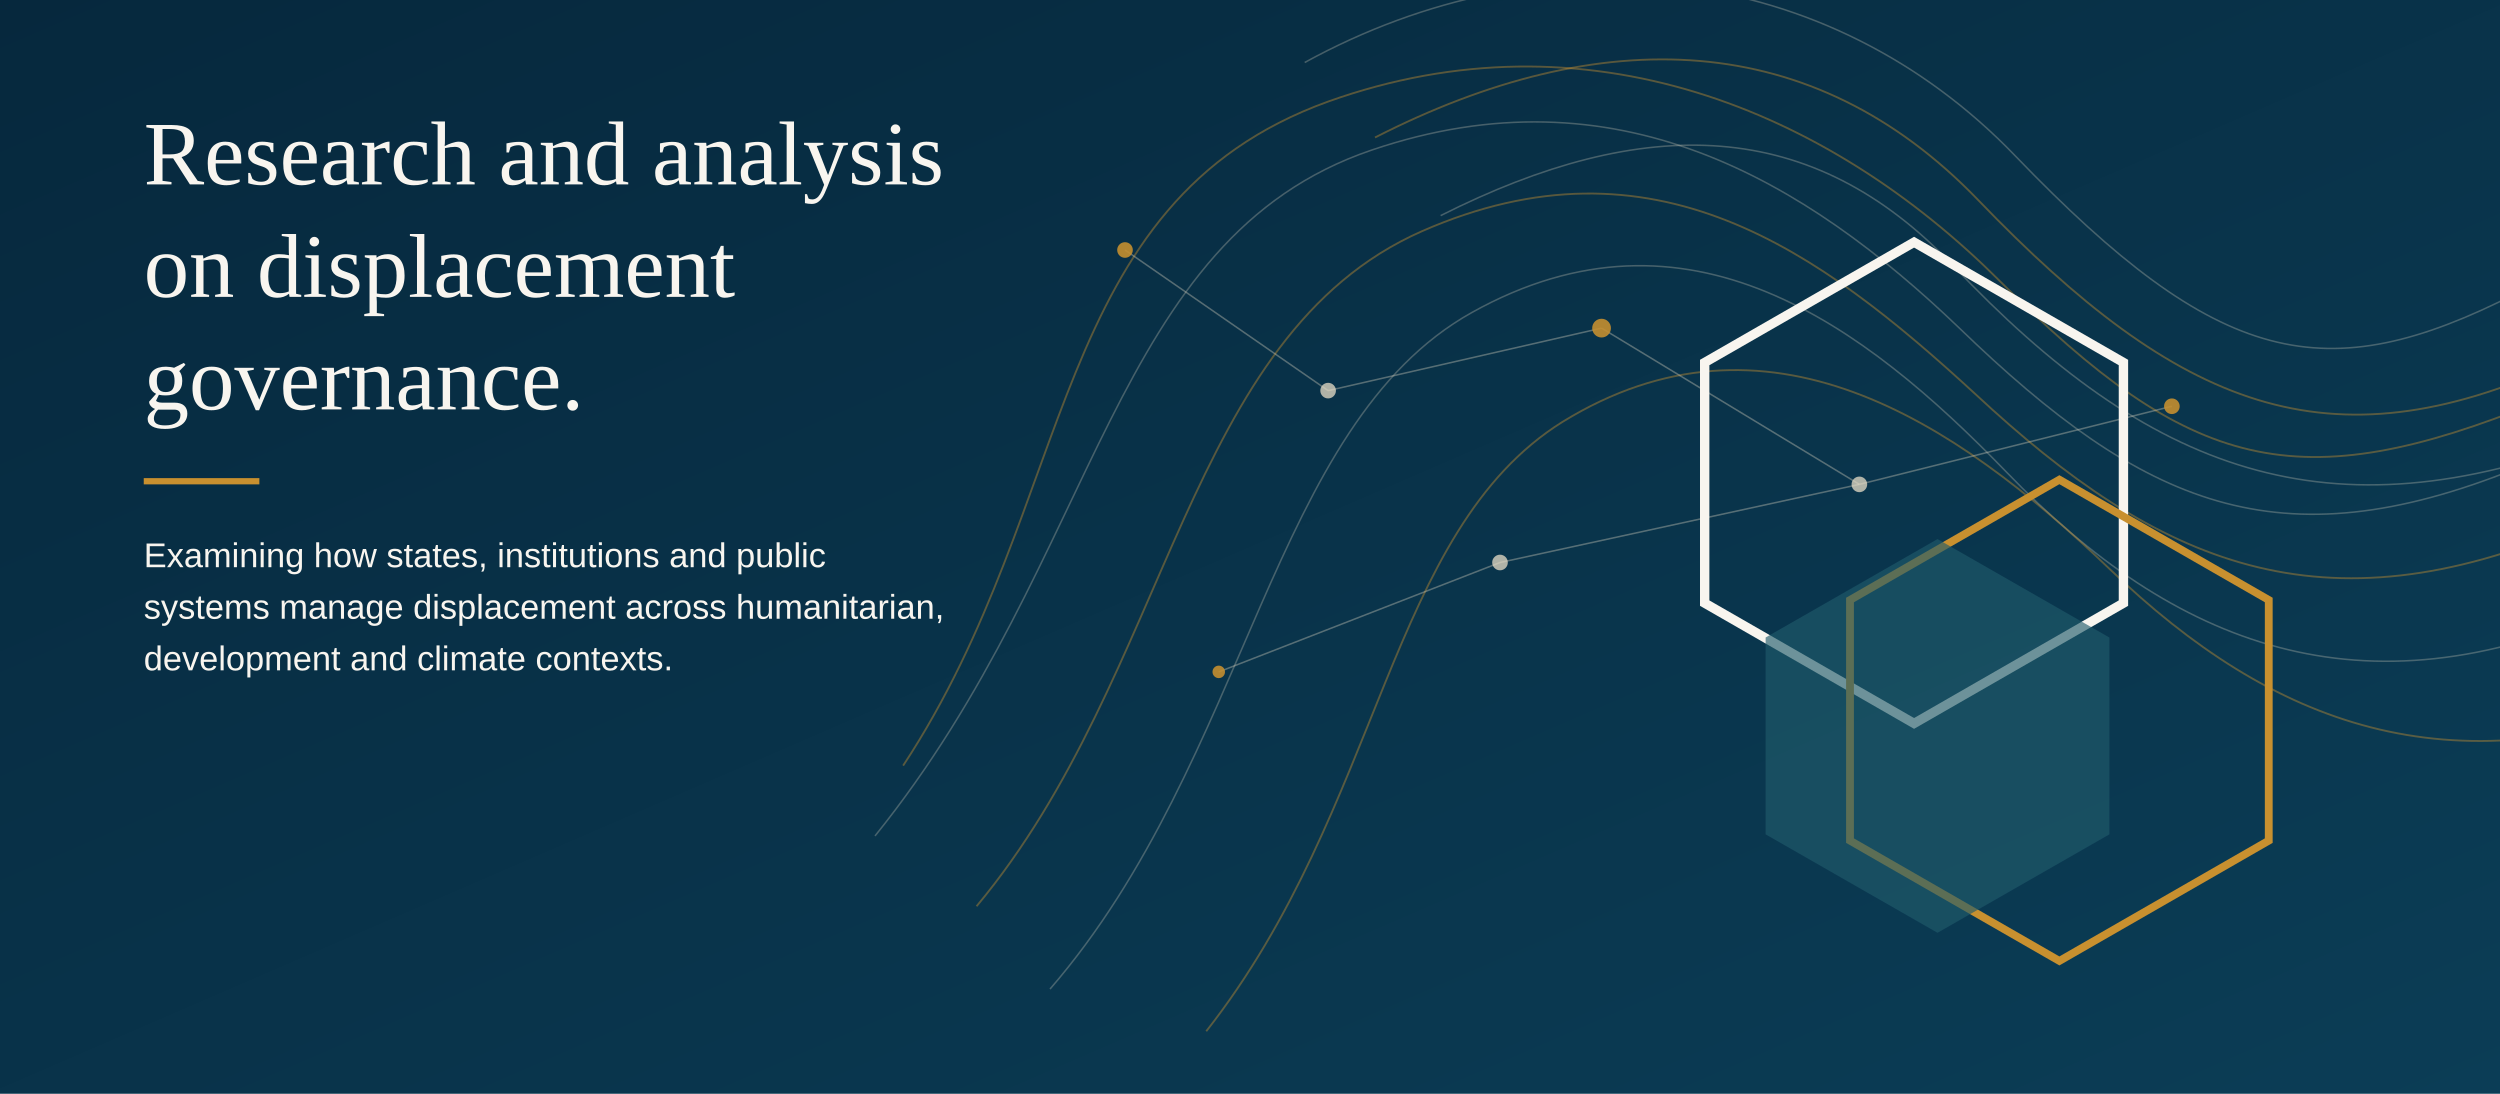
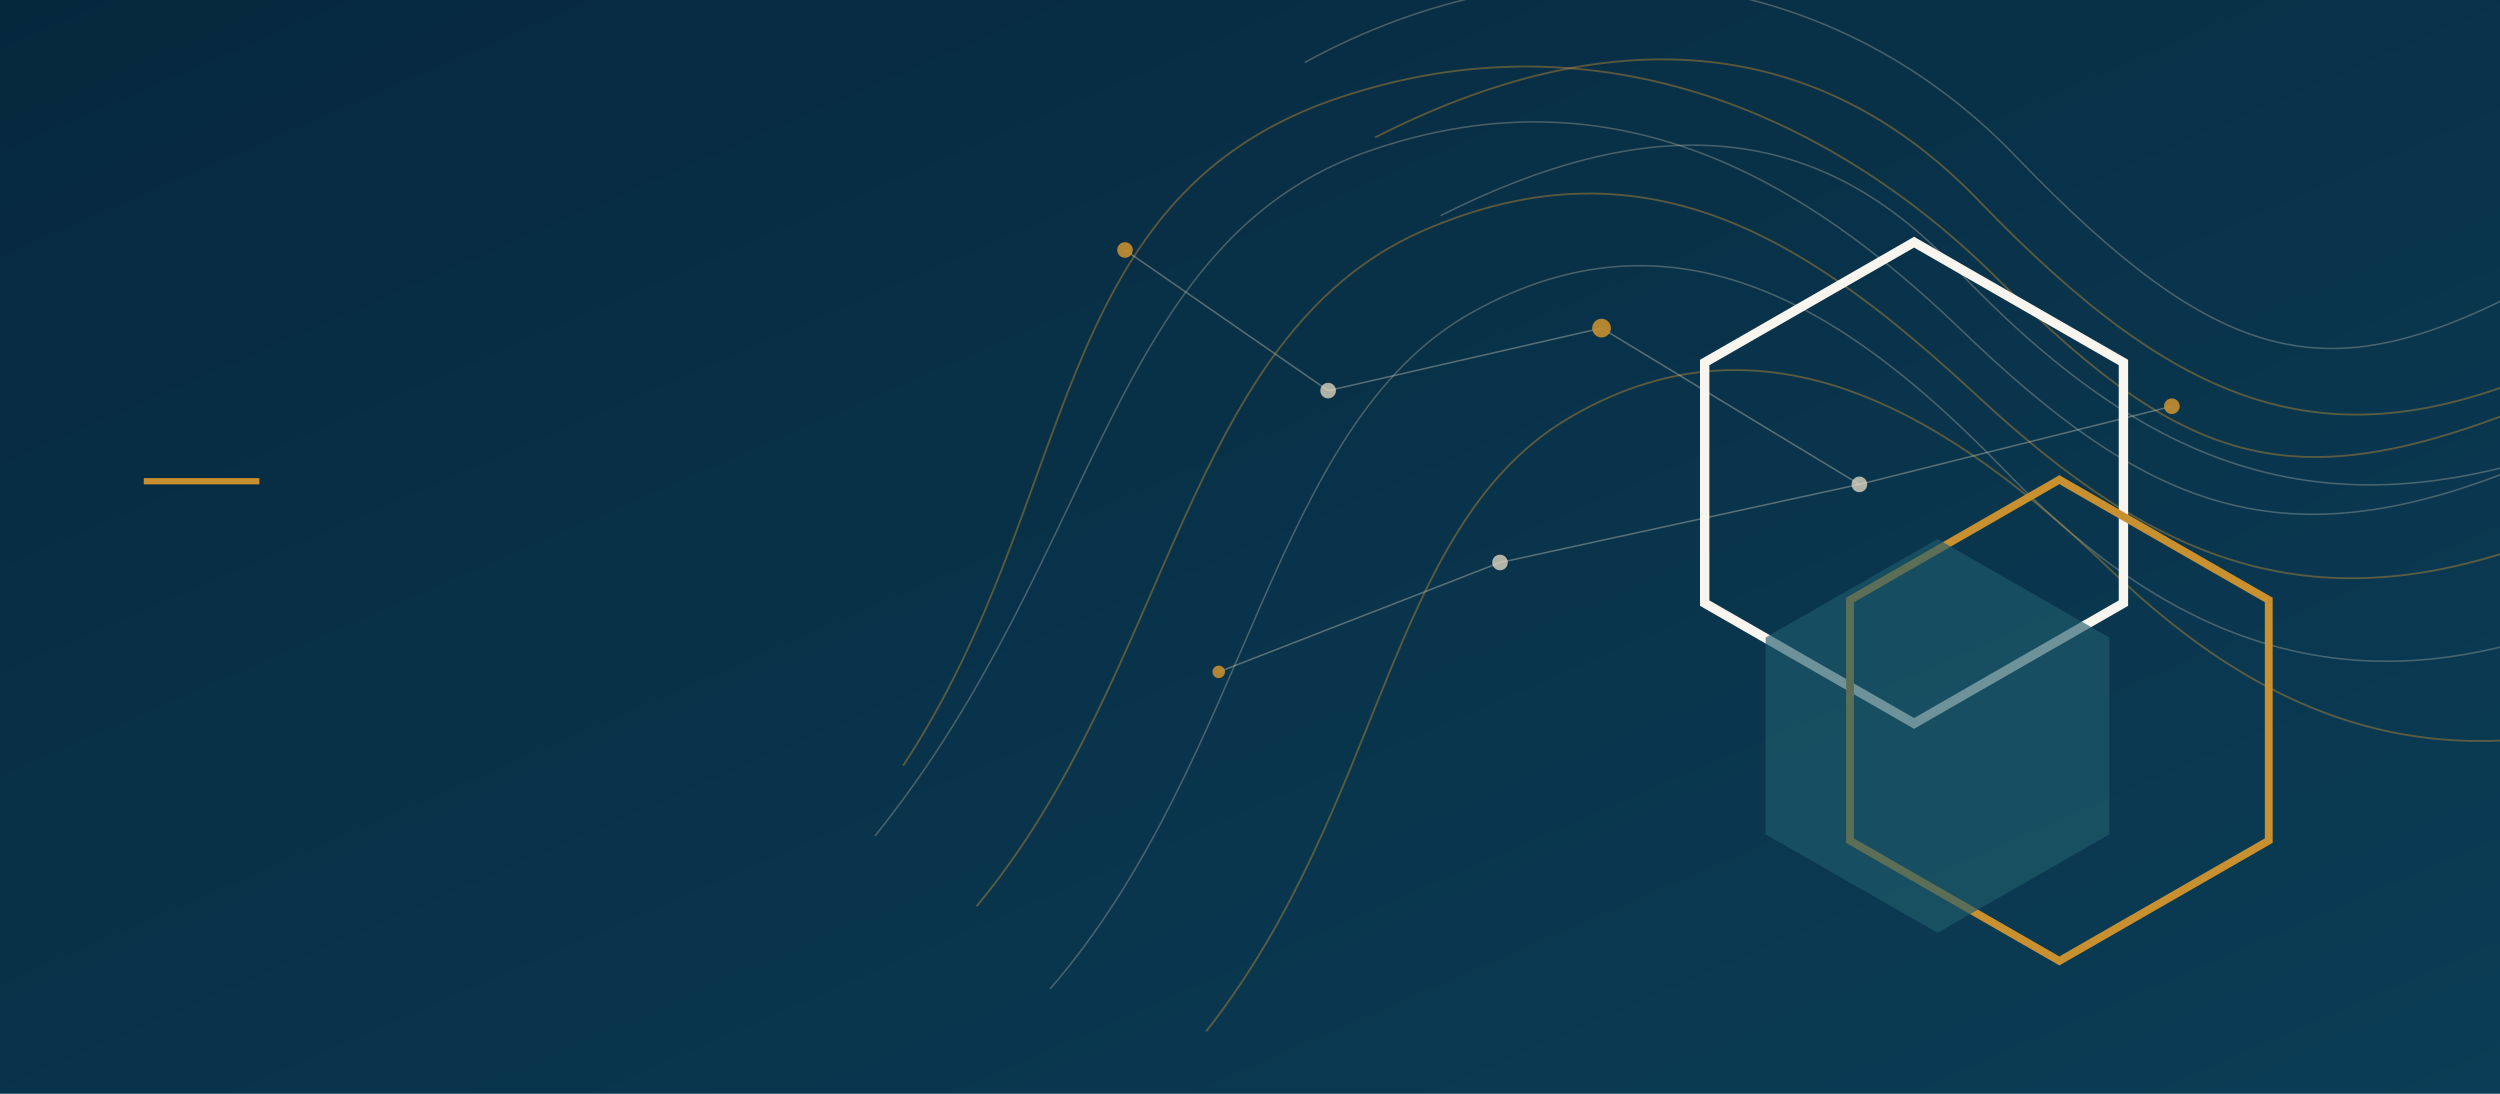
- <svg xmlns="http://www.w3.org/2000/svg" width="1600" height="700" viewBox="0 0 1600 700" role="img" aria-labelledby="title desc">
+ <svg xmlns="http://www.w3.org/2000/svg" width="1600" height="700" viewBox="0 0 1600 700" role="img">
  <defs>
    <linearGradient id="bg" x1="0" y1="0" x2="1" y2="1">
      <stop offset="0" stop-color="#06283d" />
      <stop offset="1" stop-color="#0b3d56" />
    </linearGradient>
    <style>
      .contour { fill: none; stroke: #c8902f; stroke-width: 1.2; opacity: 0.42; }
      .contour2 { fill: none; stroke: #e8ddc7; stroke-width: 1; opacity: 0.28; }
      .node { fill: #c8902f; opacity: 0.88; }
      .node2 { fill: #e8ddc7; opacity: 0.75; }
      .link { stroke: #e8ddc7; stroke-width: 1; opacity: 0.35; }
-       .hero-title {
-         font-family: Georgia, "Times New Roman", serif;
-         fill: #f8f5ef;
-         font-size: 58px;
-       }
-       .hero-copy {
-         font-family: Arial, Helvetica, sans-serif;
-         fill: #f8f5ef;
-         font-size: 22px;
-       }
    </style>
  </defs>
  <rect width="1600" height="700" fill="url(#bg)" />
  <g transform="translate(560 -30)">
    <path class="contour" d="M18 520 C130 350 110 160 290 95 C455 36 610 100 720 210 C842 332 910 350 1065 287 C1220 224 1326 300 1445 405" />
    <path class="contour2" d="M0 565 C145 385 150 183 318 126 C474 73 595 145 694 240 C812 354 898 391 1050 330 C1210 267 1300 322 1468 455" />
    <path class="contour" d="M65 610 C190 460 198 245 350 178 C498 113 604 190 704 282 C822 392 926 436 1088 367 C1250 298 1352 385 1515 515" />
    <path class="contour2" d="M112 663 C240 515 253 302 382 230 C520 153 633 238 724 332 C832 444 952 490 1110 420 C1280 345 1390 443 1560 580" />
    <path class="contour" d="M212 690 C325 546 328 370 440 300 C570 220 690 298 790 394 C895 495 1008 536 1160 477 C1340 408 1430 495 1600 640" />
    <path class="contour2" d="M275 70 C430 -15 610 5 730 130 C860 265 928 280 1050 218 C1210 137 1370 165 1510 280" />
    <path class="contour" d="M320 118 C465 44 600 48 706 158 C835 292 930 330 1078 263 C1230 194 1350 230 1485 340" />
    <path class="contour2" d="M362 168 C493 102 600 105 690 200 C815 332 930 376 1102 310 C1265 247 1378 286 1518 395" />
  </g>
  <g>
    <line class="link" x1="720" y1="160" x2="850" y2="250" />
    <line class="link" x1="850" y1="250" x2="1025" y2="210" />
    <line class="link" x1="1025" y1="210" x2="1190" y2="310" />
    <line class="link" x1="1190" y1="310" x2="1390" y2="260" />
    <line class="link" x1="780" y1="430" x2="960" y2="360" />
    <line class="link" x1="960" y1="360" x2="1190" y2="310" />
    <circle class="node" cx="720" cy="160" r="5" />
    <circle class="node2" cx="850" cy="250" r="5" />
    <circle class="node" cx="1025" cy="210" r="6" />
    <circle class="node2" cx="1190" cy="310" r="5" />
    <circle class="node" cx="1390" cy="260" r="5" />
    <circle class="node" cx="780" cy="430" r="4" />
    <circle class="node2" cx="960" cy="360" r="5" />
  </g>
  <g transform="translate(1070 155)">
    <polygon points="155,0 289,77 289,231 155,308 21,231 21,77" fill="none" stroke="#f8f5ef" stroke-width="6" />
    <polygon points="248,152 382,229 382,383 248,460 114,383 114,229" fill="none" stroke="#c8902f" stroke-width="5" />
    <polygon points="170,190 280,253 280,379 170,442 60,379 60,253" fill="#1f5a6b" opacity="0.64" />
  </g>
  <g transform="translate(92 118)">
-     <text class="hero-title" x="0" y="0">Research and analysis</text>
-     <text class="hero-title" x="0" y="72">on displacement</text>
-     <text class="hero-title" x="0" y="144">governance.</text>
    <line x1="0" y1="190" x2="74" y2="190" stroke="#c8902f" stroke-width="4" />
-     <text class="hero-copy" x="0" y="245">Examining how states, institutions and public</text>
-     <text class="hero-copy" x="0" y="278">systems manage displacement across humanitarian,</text>
-     <text class="hero-copy" x="0" y="311">development and climate contexts.</text>
  </g>
</svg>
